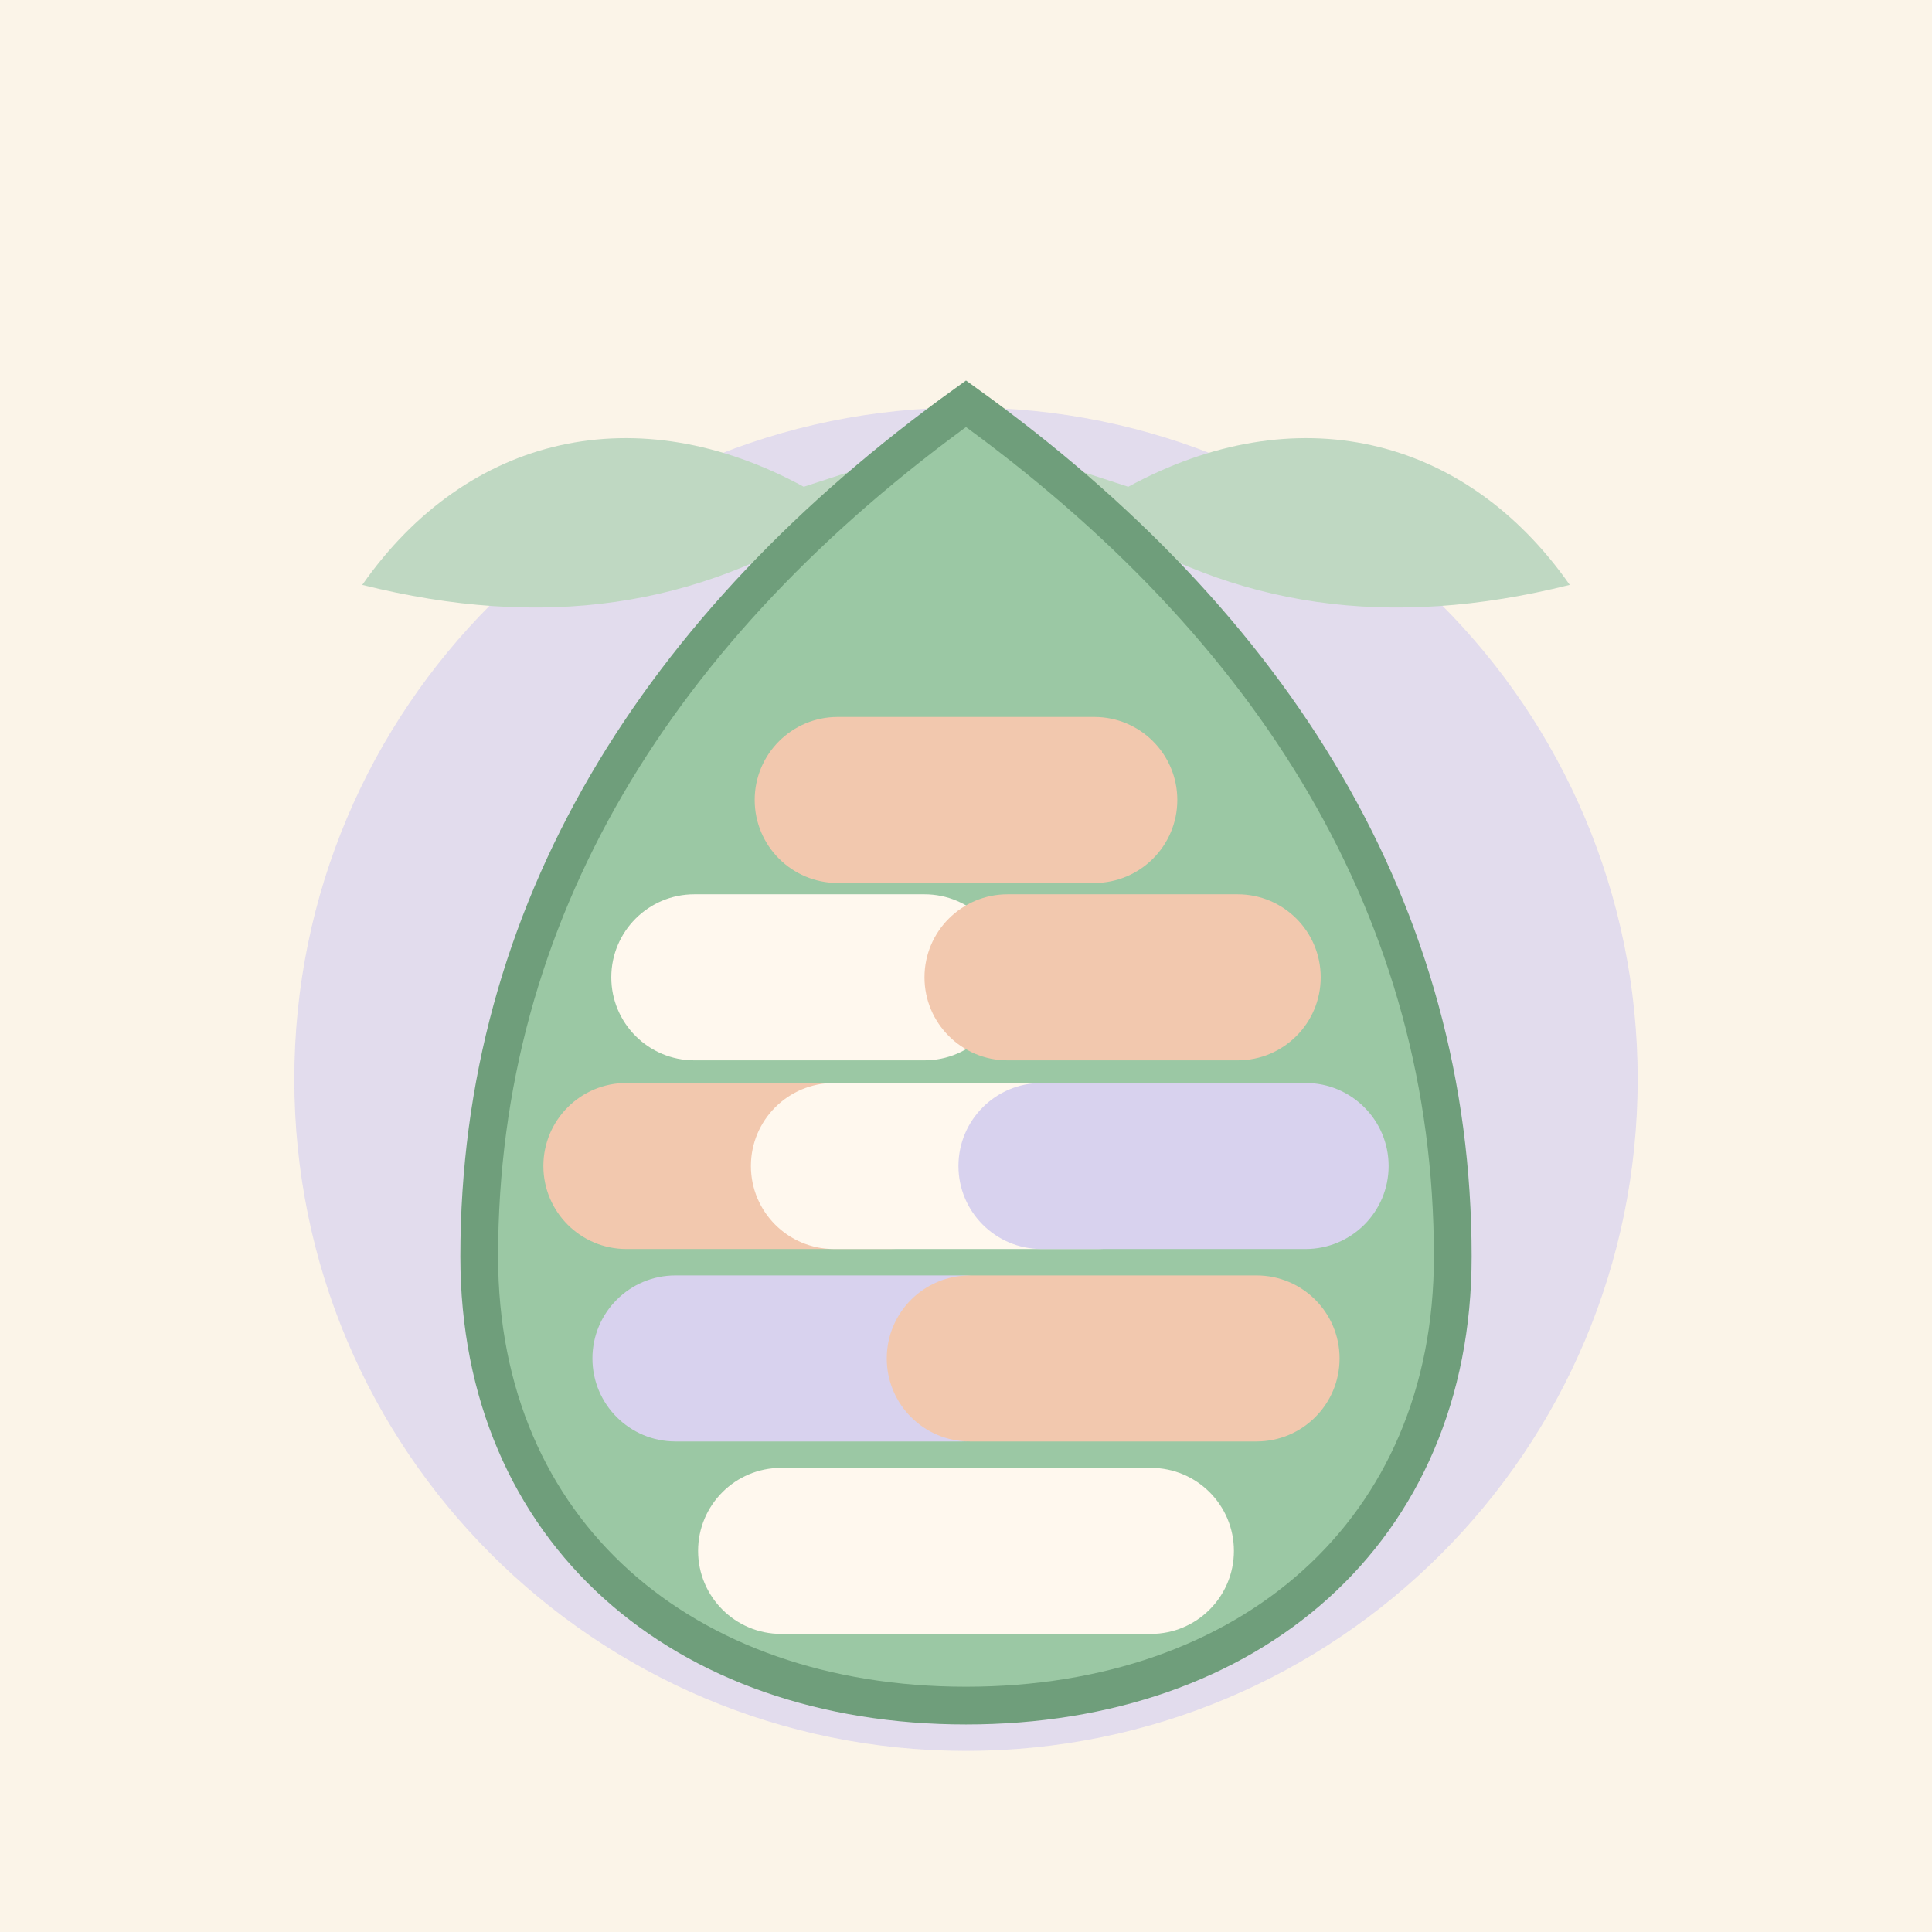
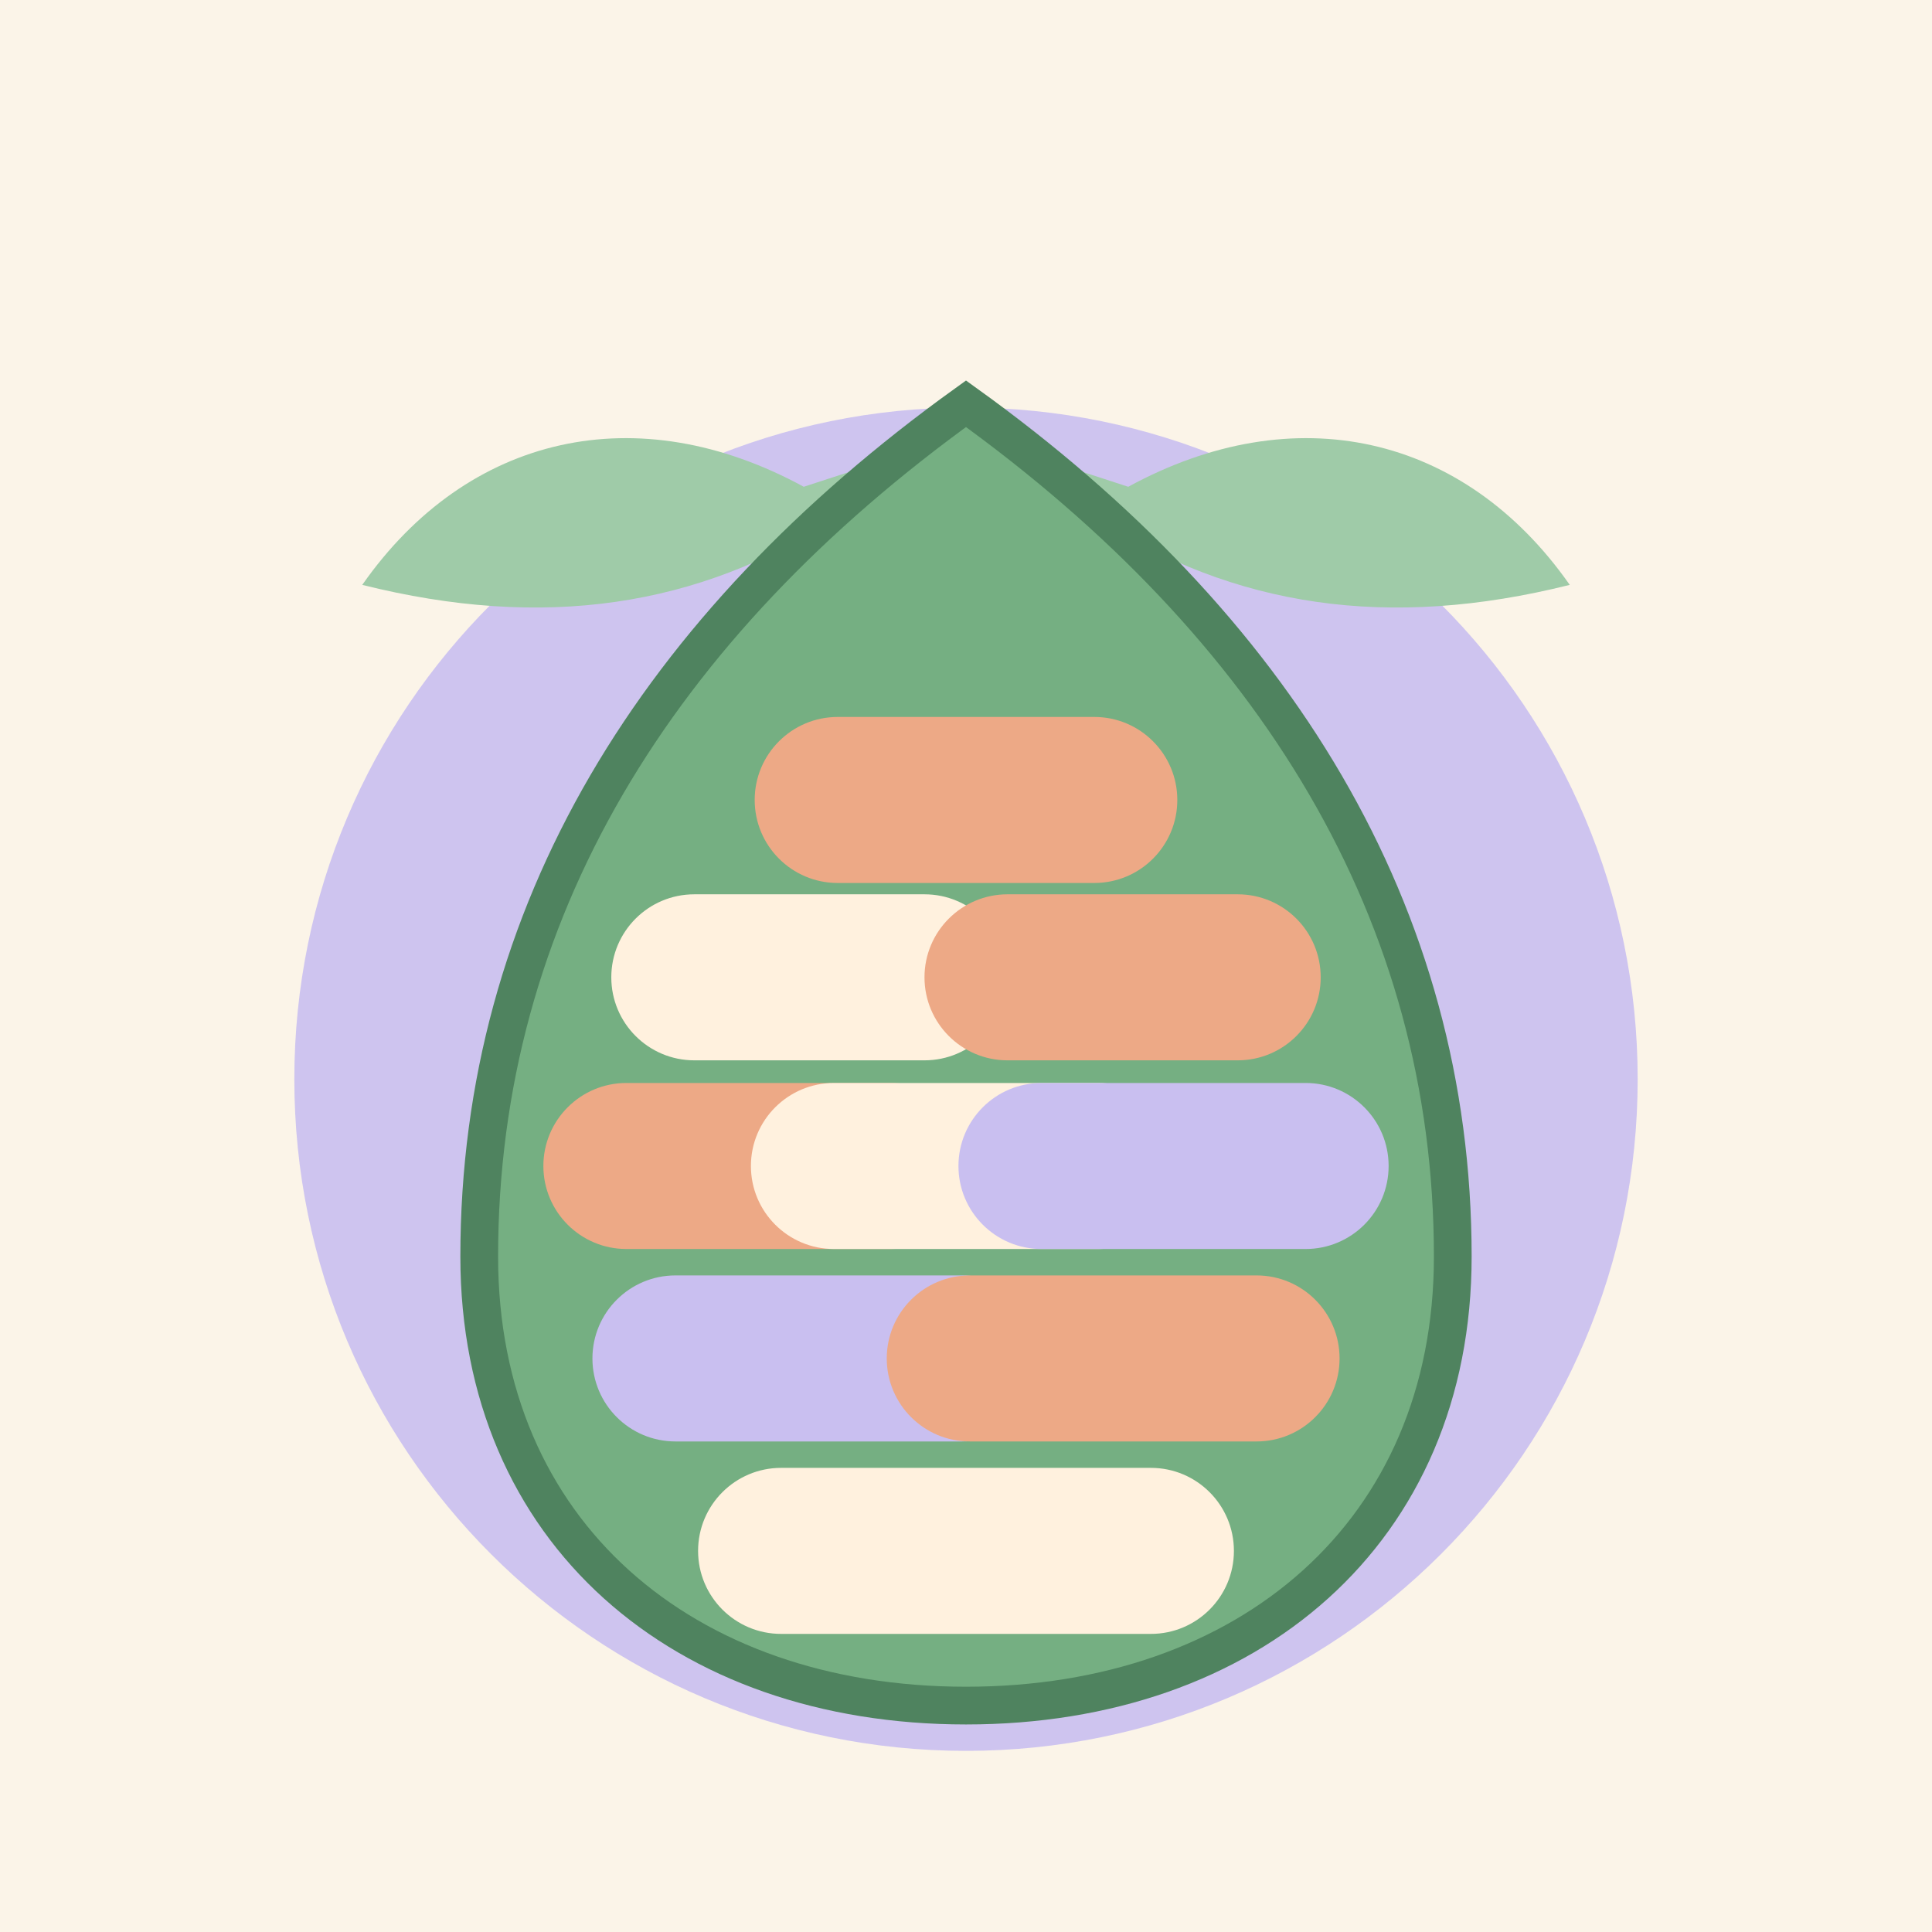
<svg xmlns="http://www.w3.org/2000/svg" width="512" height="512" viewBox="0 0 512 512" role="img" aria-label="Kotten ikon">
  <rect width="512" height="512" fill="#FBF4E8" />
-   <circle cx="256" cy="286" r="178" fill="#D8D2EE" opacity=".72" />
-   <path d="M213 129c-44-24-89-14-117 26 48 12 89 6 126-18l34-22-43 14Z" fill="#BFD8C2" />
-   <path d="M299 129c44-24 89-14 117 26-48 12-89 6-126-18l-34-22 43 14Z" fill="#BFD8C2" />
-   <path d="M256 107c82 59 129 135 129 226 0 73-54 119-129 119s-129-46-129-119c0-91 47-167 129-226Z" fill="#9BC8A4" />
-   <path d="M256 107c82 59 129 135 129 226 0 73-54 119-129 119s-129-46-129-119c0-91 47-167 129-226Z" fill="none" stroke="#6F9E7B" stroke-width="10" />
-   <path d="M222 190h68a22 22 0 0 1 0 44h-68a22 22 0 0 1 0-44Z" fill="#F2C8AE" />
-   <path d="M184 237h61a22 22 0 0 1 0 44h-61a22 22 0 0 1 0-44Z" fill="#FFF8EE" />
-   <path d="M267 237h61a22 22 0 0 1 0 44h-61a22 22 0 0 1 0-44Z" fill="#F2C8AE" />
-   <path d="M166 287h70a22 22 0 0 1 0 44h-70a22 22 0 0 1 0-44Z" fill="#F2C8AE" />
-   <path d="M221 287h70a22 22 0 0 1 0 44h-70a22 22 0 0 1 0-44Z" fill="#FFF8EE" />
-   <path d="M276 287h70a22 22 0 0 1 0 44h-70a22 22 0 0 1 0-44Z" fill="#D8D2EE" />
-   <path d="M179 338h76a22 22 0 0 1 0 44h-76a22 22 0 0 1 0-44Z" fill="#D8D2EE" />
-   <path d="M257 338h76a22 22 0 0 1 0 44h-76a22 22 0 0 1 0-44Z" fill="#F2C8AE" />
-   <path d="M207 389h98a22 22 0 0 1 0 44h-98a22 22 0 0 1 0-44Z" fill="#FFF8EE" />
+   <circle cx="256" cy="286" r="178" fill="#C9BFF0" opacity=".9" />
+   <path d="M213 129c-44-24-89-14-117 26 48 12 89 6 126-18l34-22-43 14Z" fill="#9FCBA8" />
+   <path d="M299 129c44-24 89-14 117 26-48 12-89 6-126-18l-34-22 43 14Z" fill="#9FCBA8" />
+   <path d="M256 107c82 59 129 135 129 226 0 73-54 119-129 119s-129-46-129-119c0-91 47-167 129-226Z" fill="#75AF82" />
+   <path d="M256 107c82 59 129 135 129 226 0 73-54 119-129 119s-129-46-129-119c0-91 47-167 129-226Z" fill="none" stroke="#4F835F" stroke-width="10" />
+   <path d="M222 190h68a22 22 0 0 1 0 44h-68a22 22 0 0 1 0-44Z" fill="#EDA986" />
+   <path d="M184 237h61a22 22 0 0 1 0 44h-61a22 22 0 0 1 0-44Z" fill="#FFF1DE" />
+   <path d="M267 237h61a22 22 0 0 1 0 44h-61a22 22 0 0 1 0-44Z" fill="#EDA986" />
+   <path d="M166 287h70a22 22 0 0 1 0 44h-70a22 22 0 0 1 0-44Z" fill="#EDA986" />
+   <path d="M221 287h70a22 22 0 0 1 0 44h-70a22 22 0 0 1 0-44Z" fill="#FFF1DE" />
+   <path d="M276 287h70a22 22 0 0 1 0 44h-70a22 22 0 0 1 0-44Z" fill="#C9BFF0" />
+   <path d="M179 338h76a22 22 0 0 1 0 44h-76a22 22 0 0 1 0-44Z" fill="#C9BFF0" />
+   <path d="M257 338h76a22 22 0 0 1 0 44h-76a22 22 0 0 1 0-44Z" fill="#EDA986" />
+   <path d="M207 389h98a22 22 0 0 1 0 44h-98a22 22 0 0 1 0-44Z" fill="#FFF1DE" />
</svg>
